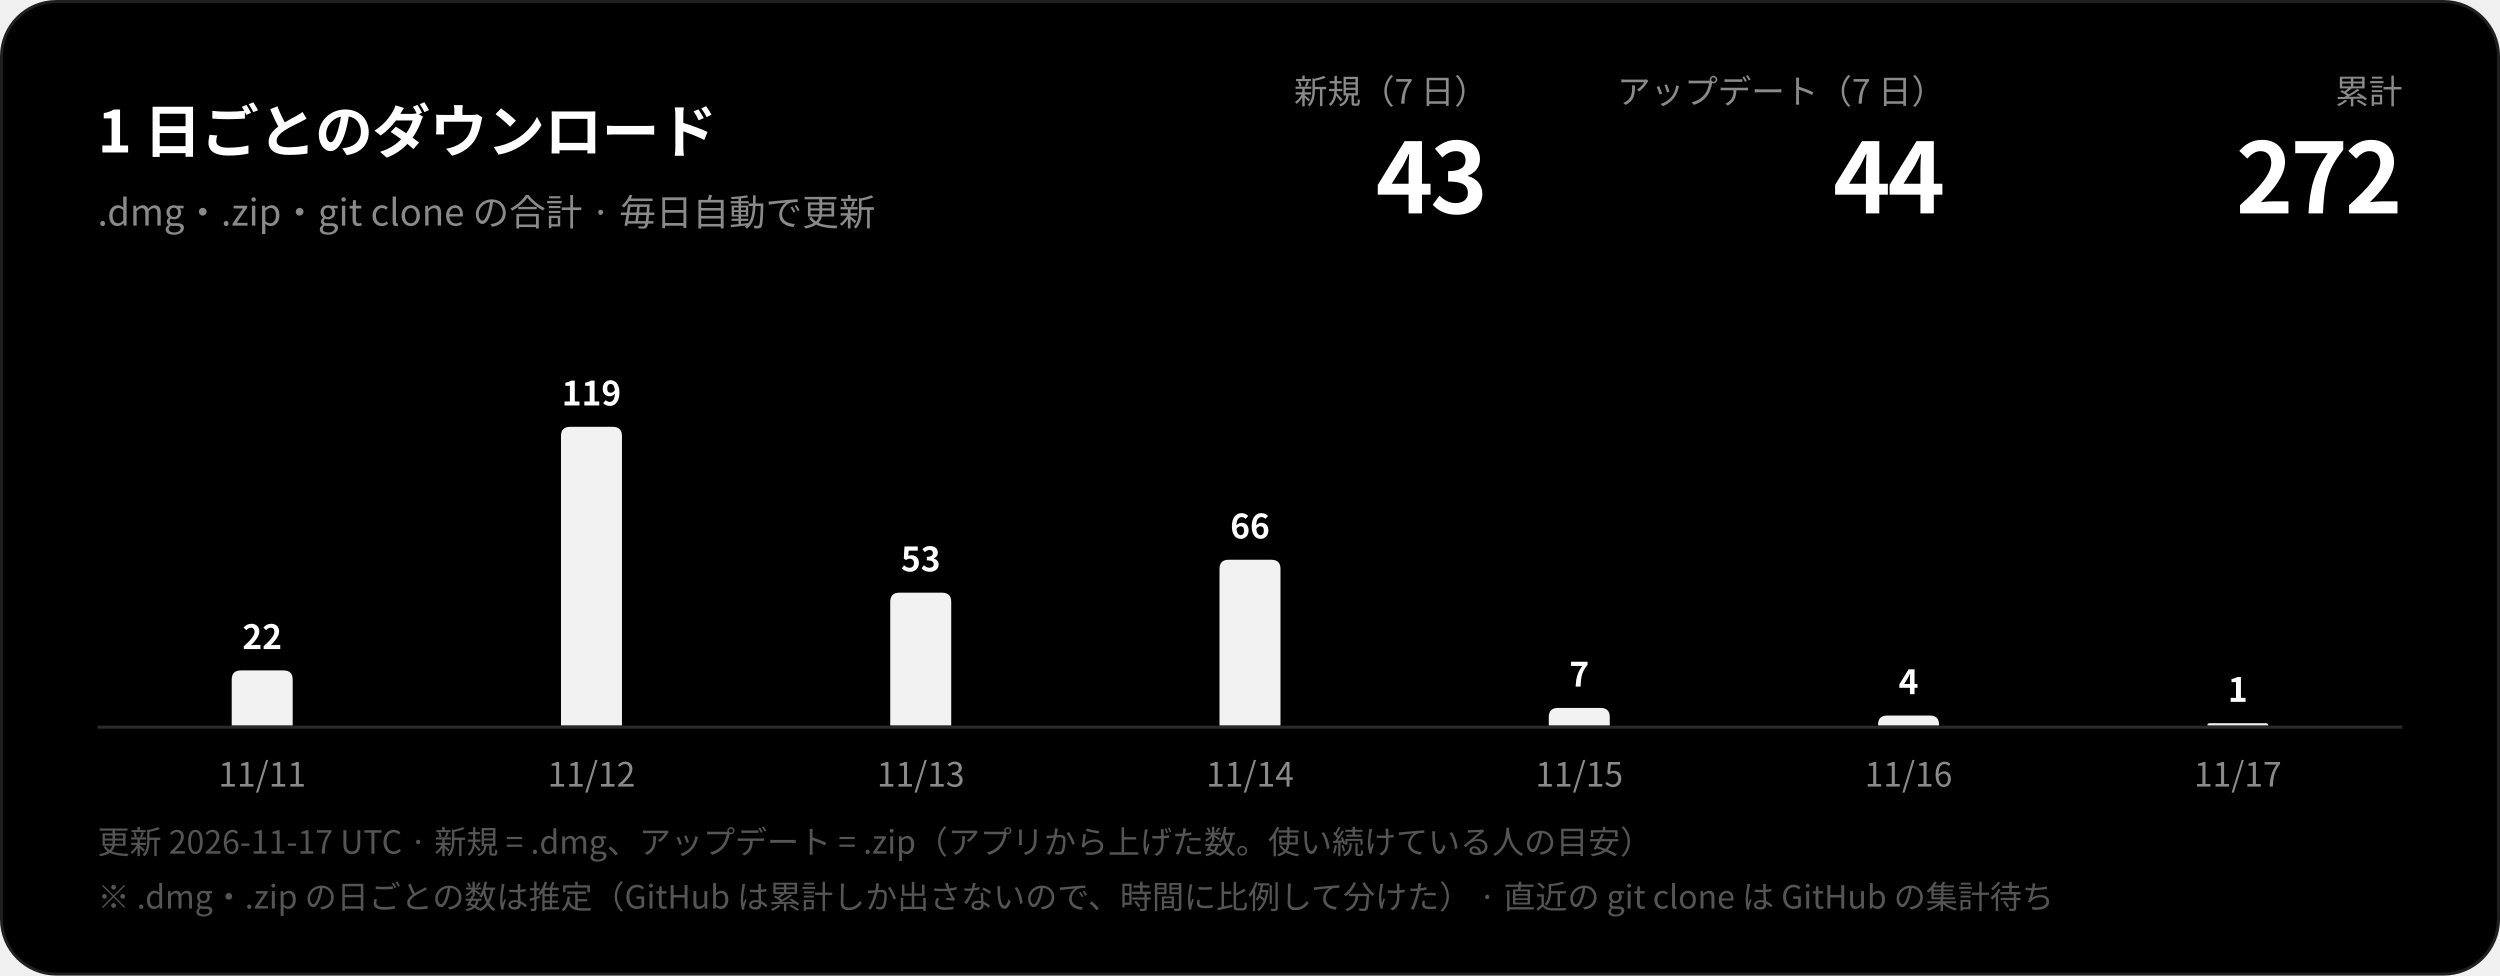
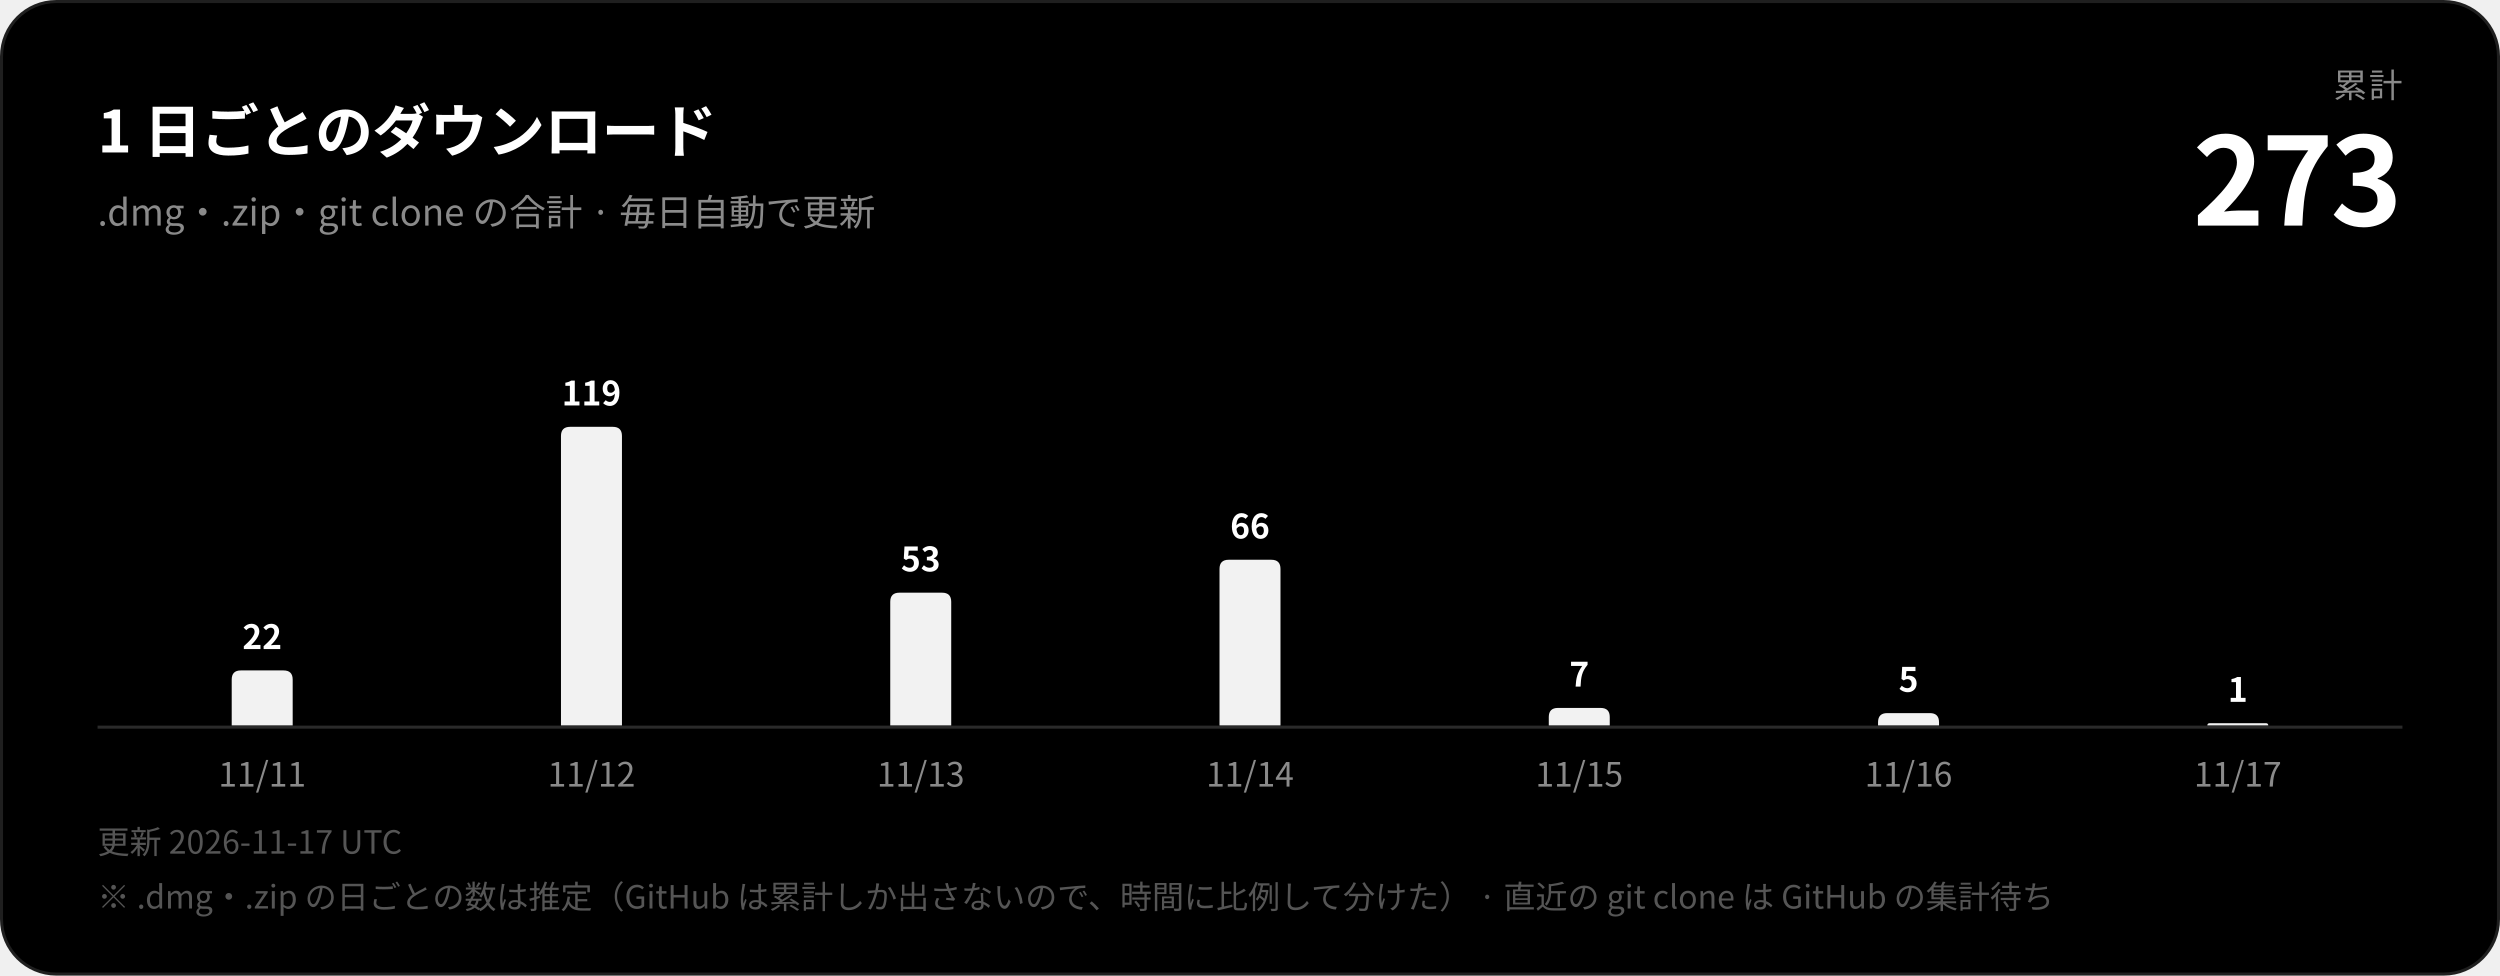
<svg xmlns="http://www.w3.org/2000/svg" width="820" height="320" viewBox="0 0 820 320" role="img" aria-label="1 日ごとのダウンロード">
  <rect x="0.5" y="0.5" width="819" height="319" rx="18" fill="#000000" stroke="#1f1f1f" />
  <g font-family="-apple-system, BlinkMacSystemFont, 'SF Pro Display', 'Segoe UI', 'Hiragino Sans', 'Hiragino Kaku Gothic ProN', 'Noto Sans CJK JP', 'Noto Sans JP', 'PingFang SC', 'Microsoft YaHei', sans-serif" style="font-variant-numeric: tabular-nums">
    <text x="32" y="50" font-size="19" font-weight="600" fill="#ffffff" letter-spacing="-0.2">1 日ごとのダウンロード</text>
    <text x="32" y="74" font-size="12" fill="#8a8a8a">.dmg・.zip・git clone の合計 · 毎日自動で更新</text>
-     <text x="788" y="34" font-size="11" fill="#8a8a8a" text-anchor="end">累計</text>
-     <text x="788" y="70" font-size="32" font-weight="700" fill="#ffffff" text-anchor="end" letter-spacing="-1">272</text>
-     <text x="638" y="34" font-size="11" fill="#8a8a8a" text-anchor="end">アップデート（7 日）</text>
-     <text x="638" y="70" font-size="32" font-weight="700" fill="#ffffff" text-anchor="end" letter-spacing="-1">44</text>
-     <text x="488" y="34" font-size="11" fill="#8a8a8a" text-anchor="end">新規（7 日）</text>
-     <text x="488" y="70" font-size="32" font-weight="700" fill="#ffffff" text-anchor="end" letter-spacing="-1">43</text>
+     <text x="788" y="32" font-size="11" fill="#8a8a8a" text-anchor="end" letter-spacing="0.6">累計</text>
+     <text x="788" y="74" font-size="40" font-weight="700" fill="#ffffff" text-anchor="end" letter-spacing="-1">273</text>
    <path d="M76.0,238.0V222.9Q76.0,219.9 79.0,219.9H93.0Q96.0,219.9 96.0,222.9V238.0Z" fill="#f2f2f2" />
    <text x="86.0" y="212.9" font-size="11" font-weight="600" fill="#ffffff" text-anchor="middle">22</text>
    <text x="86.0" y="258" font-size="11" fill="#8a8a8a" text-anchor="middle">11/11</text>
    <path d="M184.0,238.0V143.0Q184.0,140.0 187.0,140.0H201.0Q204.0,140.0 204.0,143.0V238.0Z" fill="#f2f2f2" />
    <text x="194.0" y="133.0" font-size="11" font-weight="600" fill="#ffffff" text-anchor="middle">119</text>
    <text x="194.0" y="258" font-size="11" fill="#8a8a8a" text-anchor="middle">11/12</text>
    <path d="M292.0,238.0V197.4Q292.0,194.4 295.0,194.4H309.0Q312.0,194.4 312.0,197.4V238.0Z" fill="#f2f2f2" />
    <text x="302.0" y="187.4" font-size="11" font-weight="600" fill="#ffffff" text-anchor="middle">53</text>
    <text x="302.0" y="258" font-size="11" fill="#8a8a8a" text-anchor="middle">11/13</text>
    <path d="M400.0,238.0V186.6Q400.0,183.6 403.0,183.6H417.0Q420.0,183.6 420.0,186.6V238.0Z" fill="#f2f2f2" />
    <text x="410.0" y="176.6" font-size="11" font-weight="600" fill="#ffffff" text-anchor="middle">66</text>
    <text x="410.0" y="258" font-size="11" fill="#8a8a8a" text-anchor="middle">11/14</text>
    <path d="M508.0,238.0V235.2Q508.0,232.2 511.0,232.2H525.0Q528.0,232.2 528.0,235.2V238.0Z" fill="#f2f2f2" />
    <text x="518.0" y="225.2" font-size="11" font-weight="600" fill="#ffffff" text-anchor="middle">7</text>
    <text x="518.0" y="258" font-size="11" fill="#8a8a8a" text-anchor="middle">11/15</text>
-     <path d="M616.0,238.0V237.7Q616.0,234.7 619.0,234.7H633.0Q636.0,234.7 636.0,237.7V238.0Z" fill="#f2f2f2" />
-     <text x="626.0" y="227.7" font-size="11" font-weight="600" fill="#ffffff" text-anchor="middle">4</text>
+     <path d="M616.0,238.0V236.9Q616.0,233.9 619.0,233.9H633.0Q636.0,233.9 636.0,236.9V238.0Z" fill="#f2f2f2" />
+     <text x="626.0" y="226.9" font-size="11" font-weight="600" fill="#ffffff" text-anchor="middle">5</text>
    <text x="626.0" y="258" font-size="11" fill="#8a8a8a" text-anchor="middle">11/16</text>
    <path d="M724.0,238.0V238.0Q724.0,237.2 724.8,237.2H743.2Q744.0,237.2 744.0,238.0V238.0Z" fill="#f2f2f2" />
    <text x="734.0" y="230.2" font-size="11" font-weight="600" fill="#ffffff" text-anchor="middle">1</text>
    <text x="734.0" y="258" font-size="11" fill="#8a8a8a" text-anchor="middle">11/17</text>
    <line x1="32" y1="238.5" x2="788" y2="238.5" stroke="#2a2a2a" stroke-width="1" />
-     <text x="32" y="280" font-size="10.5" fill="#555555">更新 2026-11-17 UTC · 新規 = .dmg、アップデート = .zip（アプリから上げた数。使い続けている人の目安）</text>
+     <text x="32" y="280" font-size="10.5" fill="#555555">更新 2026-11-17 UTC</text>
    <text x="32" y="298" font-size="10.5" fill="#555555">※ .dmg・.zip の日ごとの数は推定（GitHub は累計しか出さないので、時間に比例して分けた） · 直近の git clone は GitHub の集計待ち</text>
  </g>
</svg>
